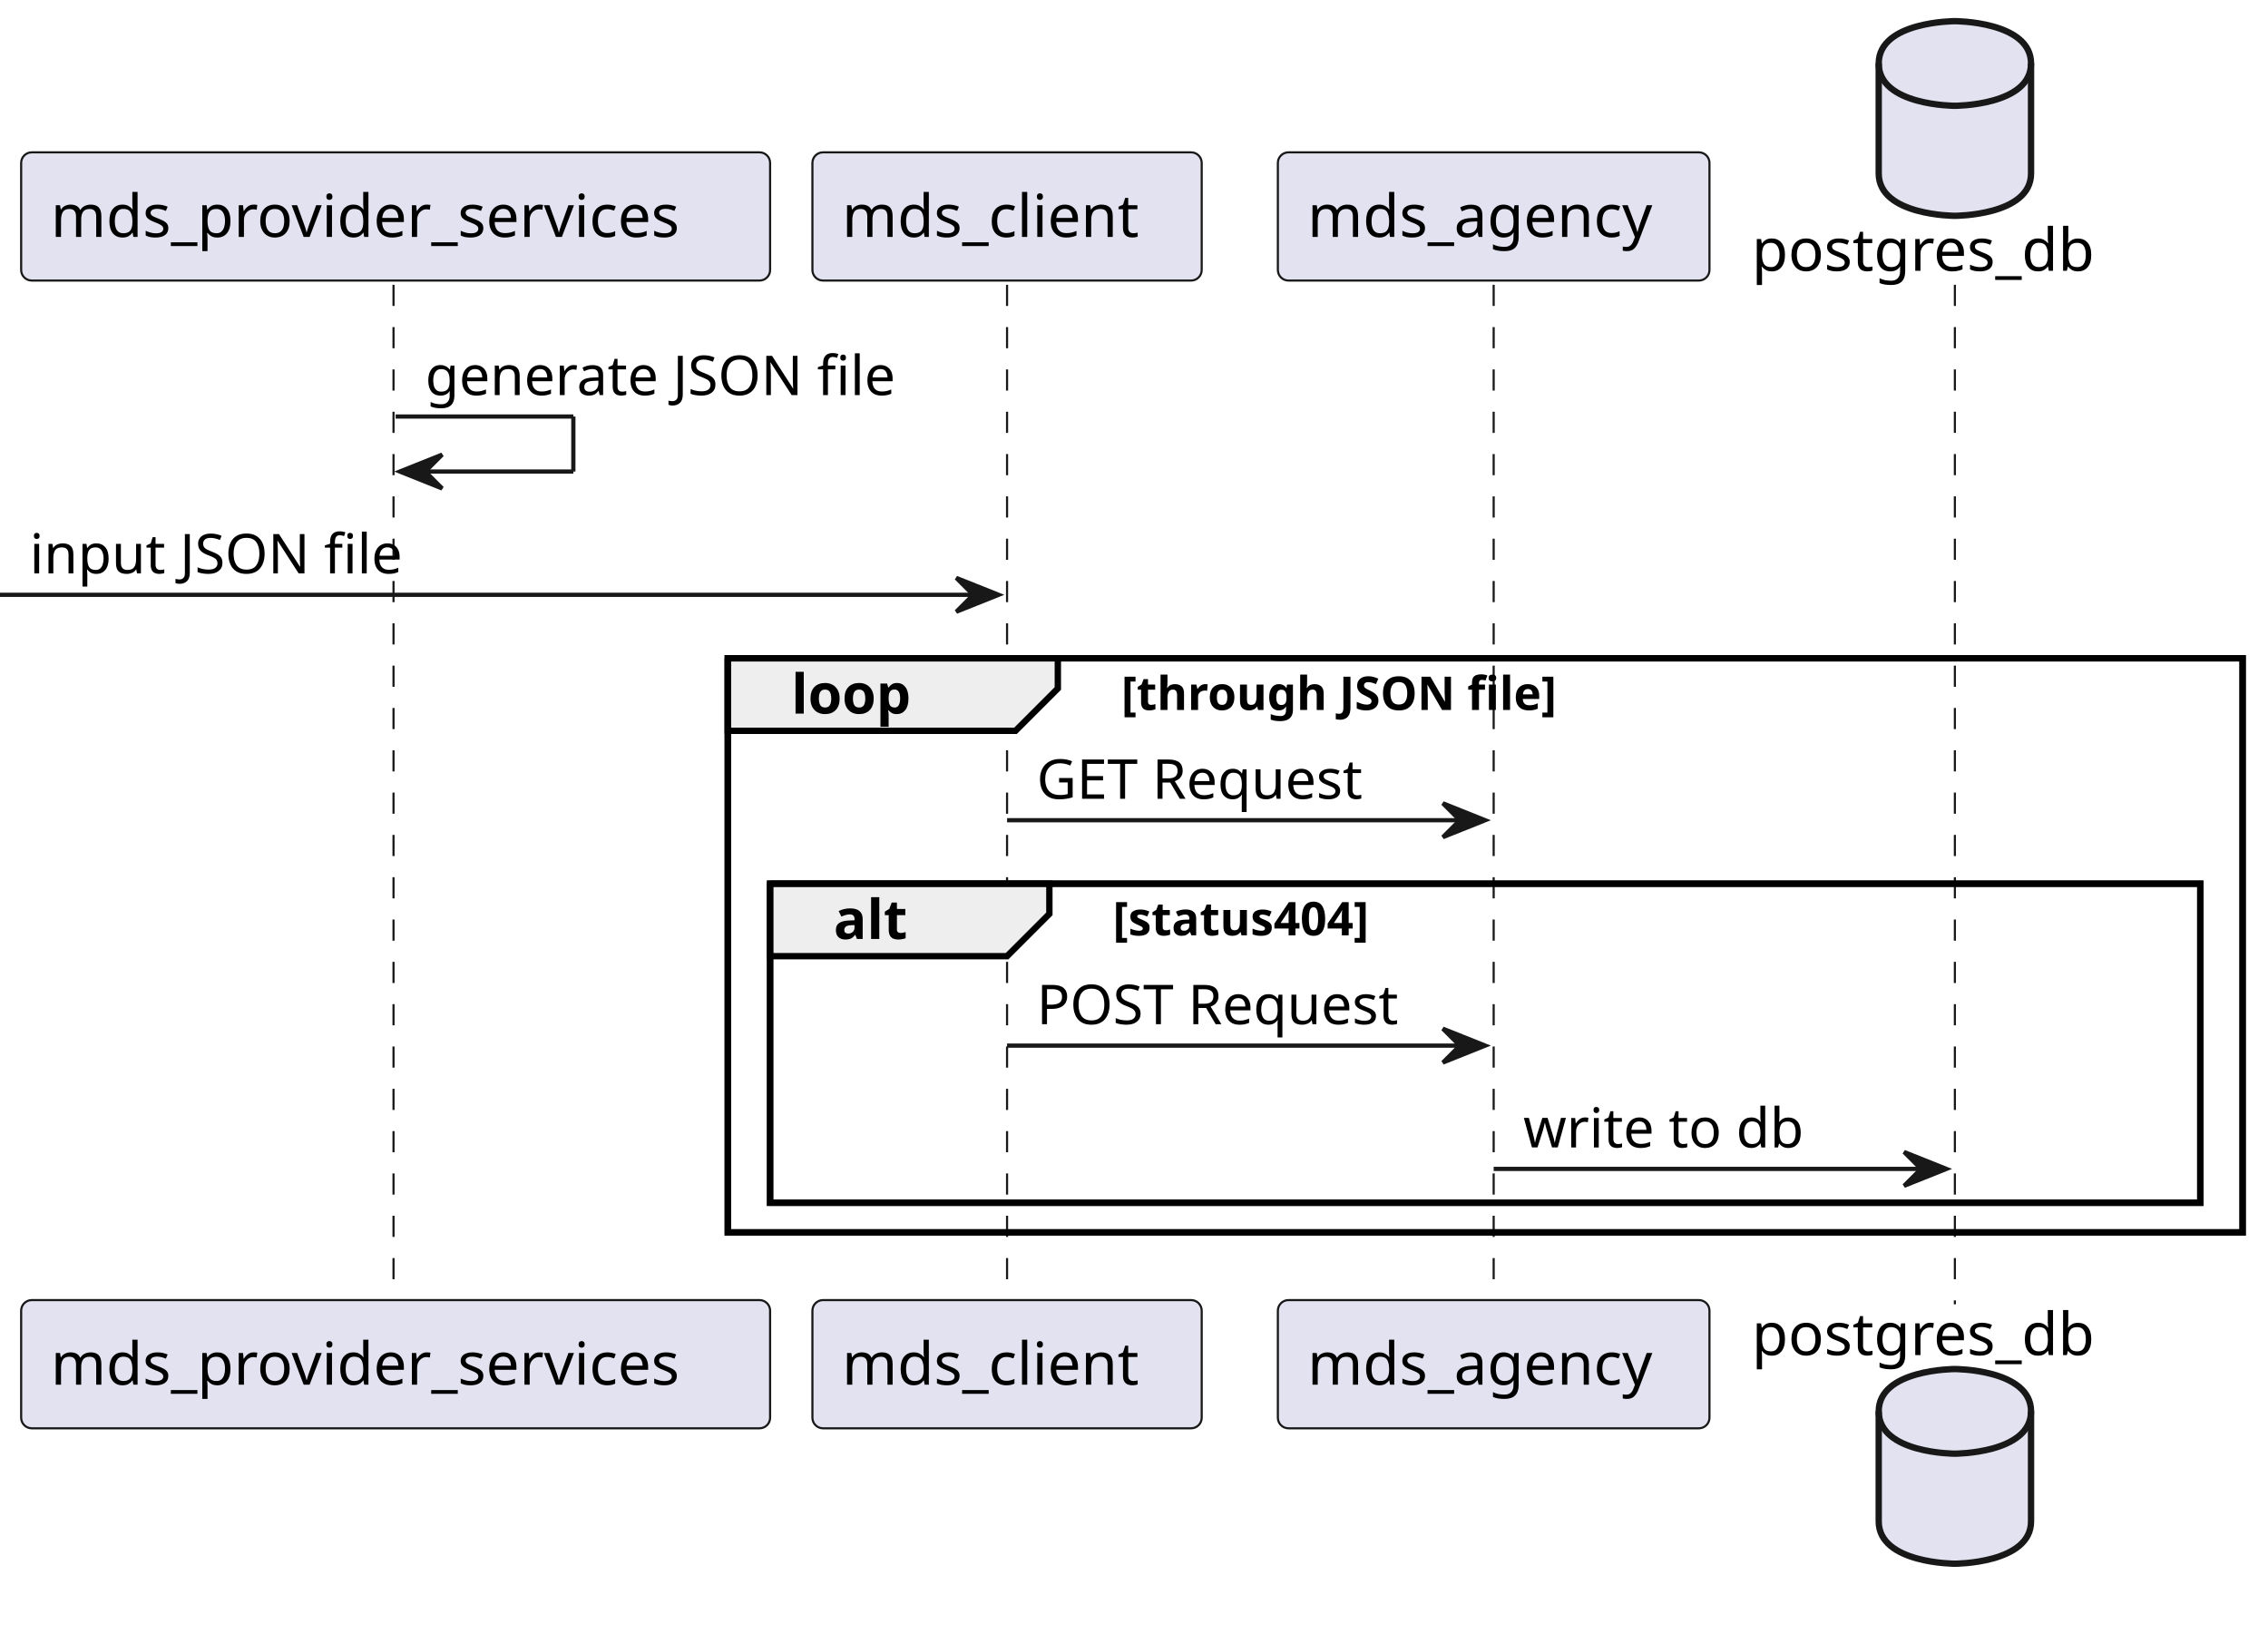
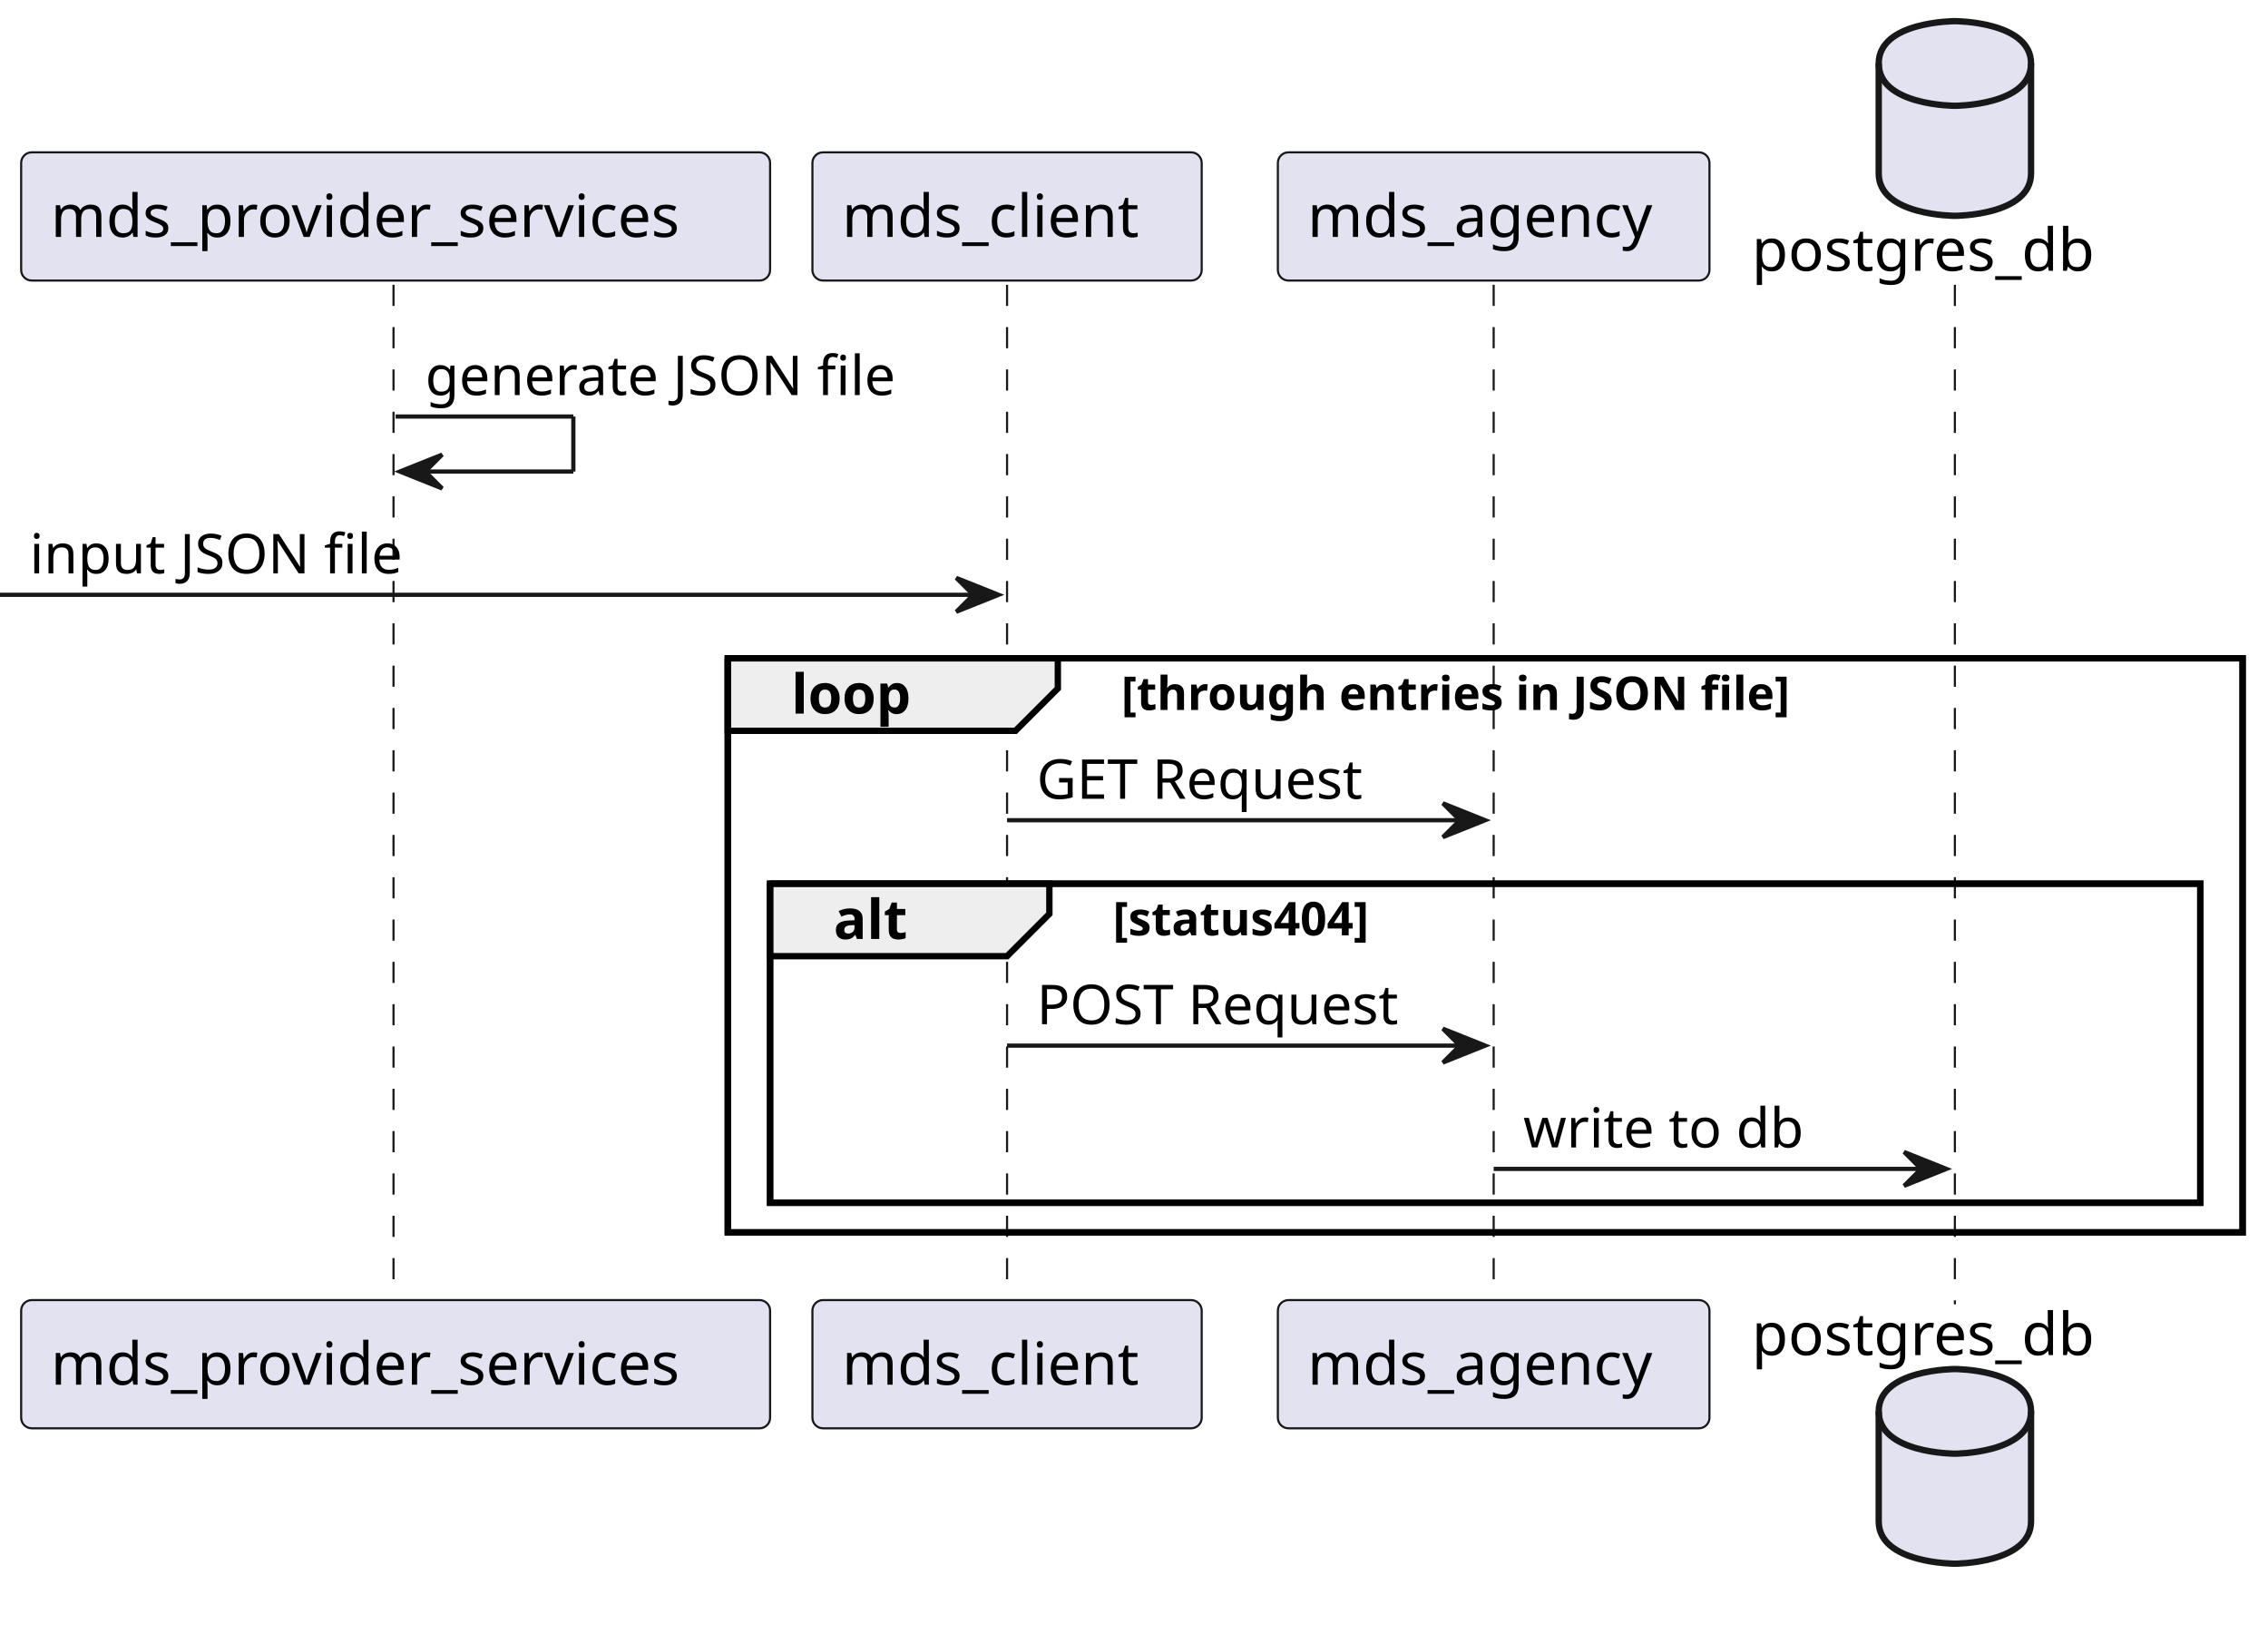
<svg xmlns="http://www.w3.org/2000/svg" contentStyleType="text/css" height="386px" preserveAspectRatio="none" style="width:536px;height:386px;background:#FFFFFF;" version="1.1" viewBox="0 0 536 386" width="536px" zoomAndPan="magnify">
  <defs />
  <g>
-     <rect height="135.664" style="stroke:#000000;stroke-width:1.5;fill:none;" width="358" x="172" y="155.562" />
-     <rect height="75.398" style="stroke:#000000;stroke-width:1.5;fill:none;" width="338" x="182" y="208.828" />
-     <line style="stroke:#181818;stroke-width:0.5;fill:none;stroke-dasharray:5.0,5.0;" x1="93" x2="93" y1="67.297" y2="308.227" />
-     <line style="stroke:#181818;stroke-width:0.5;fill:none;stroke-dasharray:5.0,5.0;" x1="238" x2="238" y1="67.297" y2="308.227" />
-     <line style="stroke:#181818;stroke-width:0.5;fill:none;stroke-dasharray:5.0,5.0;" x1="353" x2="353" y1="67.297" y2="308.227" />
-     <line style="stroke:#181818;stroke-width:0.5;fill:none;stroke-dasharray:5.0,5.0;" x1="462" x2="462" y1="67.297" y2="308.227" />
+     <rect fill="none" height="135.664" style="stroke:#000000;stroke-width:1.5;" width="358" x="172" y="155.562" />
+     <rect fill="none" height="75.398" style="stroke:#000000;stroke-width:1.5;" width="338" x="182" y="208.828" />
+     <line style="stroke:#181818;stroke-width:0.5;stroke-dasharray:5.0,5.0;" x1="93" x2="93" y1="67.297" y2="308.227" />
+     <line style="stroke:#181818;stroke-width:0.5;stroke-dasharray:5.0,5.0;" x1="238" x2="238" y1="67.297" y2="308.227" />
+     <line style="stroke:#181818;stroke-width:0.5;stroke-dasharray:5.0,5.0;" x1="353" x2="353" y1="67.297" y2="308.227" />
+     <line style="stroke:#181818;stroke-width:0.5;stroke-dasharray:5.0,5.0;" x1="462" x2="462" y1="67.297" y2="308.227" />
    <rect fill="#E2E2F0" height="30.297" rx="2.5" ry="2.5" style="stroke:#181818;stroke-width:0.5;" width="177" x="5" y="36" />
    <text fill="#000000" font-family="sans-serif" font-size="14" lengthAdjust="spacing" textLength="163" x="12" y="55.995">mds_provider_services</text>
    <rect fill="#E2E2F0" height="30.297" rx="2.5" ry="2.5" style="stroke:#181818;stroke-width:0.5;" width="177" x="5" y="307.227" />
    <text fill="#000000" font-family="sans-serif" font-size="14" lengthAdjust="spacing" textLength="163" x="12" y="327.222">mds_provider_services</text>
    <rect fill="#E2E2F0" height="30.297" rx="2.5" ry="2.5" style="stroke:#181818;stroke-width:0.5;" width="92" x="192" y="36" />
    <text fill="#000000" font-family="sans-serif" font-size="14" lengthAdjust="spacing" textLength="78" x="199" y="55.995">mds_client</text>
    <rect fill="#E2E2F0" height="30.297" rx="2.5" ry="2.5" style="stroke:#181818;stroke-width:0.5;" width="92" x="192" y="307.227" />
    <text fill="#000000" font-family="sans-serif" font-size="14" lengthAdjust="spacing" textLength="78" x="199" y="327.222">mds_client</text>
    <rect fill="#E2E2F0" height="30.297" rx="2.5" ry="2.5" style="stroke:#181818;stroke-width:0.5;" width="102" x="302" y="36" />
    <text fill="#000000" font-family="sans-serif" font-size="14" lengthAdjust="spacing" textLength="88" x="309" y="55.995">mds_agency</text>
    <rect fill="#E2E2F0" height="30.297" rx="2.5" ry="2.5" style="stroke:#181818;stroke-width:0.5;" width="102" x="302" y="307.227" />
    <text fill="#000000" font-family="sans-serif" font-size="14" lengthAdjust="spacing" textLength="88" x="309" y="327.222">mds_agency</text>
    <text fill="#000000" font-family="sans-serif" font-size="14" lengthAdjust="spacing" textLength="90" x="414" y="63.995">postgres_db</text>
    <path d="M444,15 C444,5 462,5 462,5 C462,5 480,5 480,15 L480,41 C480,51 462,51 462,51 C462,51 444,51 444,41 L444,15 " fill="#E2E2F0" style="stroke:#181818;stroke-width:1.5;" />
    <path d="M444,15 C444,25 462,25 462,25 C462,25 480,25 480,15 " fill="none" style="stroke:#181818;stroke-width:1.5;" />
    <text fill="#000000" font-family="sans-serif" font-size="14" lengthAdjust="spacing" textLength="90" x="414" y="320.222">postgres_db</text>
    <path d="M444,333.523 C444,323.523 462,323.523 462,323.523 C462,323.523 480,323.523 480,333.523 L480,359.523 C480,369.523 462,369.523 462,369.523 C462,369.523 444,369.523 444,359.523 L444,333.523 " fill="#E2E2F0" style="stroke:#181818;stroke-width:1.5;" />
    <path d="M444,333.523 C444,343.523 462,343.523 462,343.523 C462,343.523 480,343.523 480,333.523 " fill="none" style="stroke:#181818;stroke-width:1.5;" />
    <line style="stroke:#181818;stroke-width:1.0;" x1="93.5" x2="135.5" y1="98.43" y2="98.43" />
    <line style="stroke:#181818;stroke-width:1.0;" x1="135.5" x2="135.5" y1="98.43" y2="111.43" />
    <line style="stroke:#181818;stroke-width:1.0;" x1="94.5" x2="135.5" y1="111.43" y2="111.43" />
    <polygon fill="#181818" points="104.5,107.43,94.5,111.43,104.5,115.43,100.5,111.43" style="stroke:#181818;stroke-width:1.0;" />
    <text fill="#000000" font-family="sans-serif" font-size="13" lengthAdjust="spacing" textLength="116" x="100.5" y="93.364">generate JSON file</text>
    <polygon fill="#181818" points="226,136.562,236,140.562,226,144.562,230,140.562" style="stroke:#181818;stroke-width:1.0;" />
    <line style="stroke:#181818;stroke-width:1.0;" x1="0" x2="232" y1="140.562" y2="140.562" />
    <text fill="#000000" font-family="sans-serif" font-size="13" lengthAdjust="spacing" textLength="90" x="7" y="135.497">input JSON file</text>
    <path d="M172,155.562 L250,155.562 L250,162.695 L240,172.695 L172,172.695 L172,155.562 " fill="#EEEEEE" style="stroke:#000000;stroke-width:1.5;" />
    <rect fill="none" height="135.664" style="stroke:#000000;stroke-width:1.5;" width="358" x="172" y="155.562" />
    <text fill="#000000" font-family="sans-serif" font-size="13" font-weight="bold" lengthAdjust="spacing" textLength="33" x="187" y="168.629">loop</text>
-     <text fill="#000000" font-family="sans-serif" font-size="11" font-weight="bold" lengthAdjust="spacing" textLength="126" x="265" y="167.773">[through JSON file]</text>
+     <text fill="#000000" font-family="sans-serif" font-size="11" font-weight="bold" lengthAdjust="spacing" textLength="194" x="265" y="167.773">[through entries in JSON file]</text>
    <polygon fill="#181818" points="341,189.828,351,193.828,341,197.828,345,193.828" style="stroke:#181818;stroke-width:1.0;" />
    <line style="stroke:#181818;stroke-width:1.0;" x1="238" x2="347" y1="193.828" y2="193.828" />
    <text fill="#000000" font-family="sans-serif" font-size="13" lengthAdjust="spacing" textLength="83" x="245" y="188.762">GET Request</text>
    <path d="M182,208.828 L248,208.828 L248,215.961 L238,225.961 L182,225.961 L182,208.828 " fill="#EEEEEE" style="stroke:#000000;stroke-width:1.5;" />
    <rect fill="none" height="75.398" style="stroke:#000000;stroke-width:1.5;" width="338" x="182" y="208.828" />
    <text fill="#000000" font-family="sans-serif" font-size="13" font-weight="bold" lengthAdjust="spacing" textLength="21" x="197" y="221.895">alt</text>
    <text fill="#000000" font-family="sans-serif" font-size="11" font-weight="bold" lengthAdjust="spacing" textLength="79" x="263" y="221.039">[status404]</text>
    <polygon fill="#181818" points="341,243.094,351,247.094,341,251.094,345,247.094" style="stroke:#181818;stroke-width:1.0;" />
    <line style="stroke:#181818;stroke-width:1.0;" x1="238" x2="347" y1="247.094" y2="247.094" />
    <text fill="#000000" font-family="sans-serif" font-size="13" lengthAdjust="spacing" textLength="91" x="245" y="242.028">POST Request</text>
    <polygon fill="#181818" points="450,272.227,460,276.227,450,280.227,454,276.227" style="stroke:#181818;stroke-width:1.0;" />
    <line style="stroke:#181818;stroke-width:1.0;" x1="353" x2="456" y1="276.227" y2="276.227" />
    <text fill="#000000" font-family="sans-serif" font-size="13" lengthAdjust="spacing" textLength="69" x="360" y="271.161">write to db</text>
  </g>
</svg>
